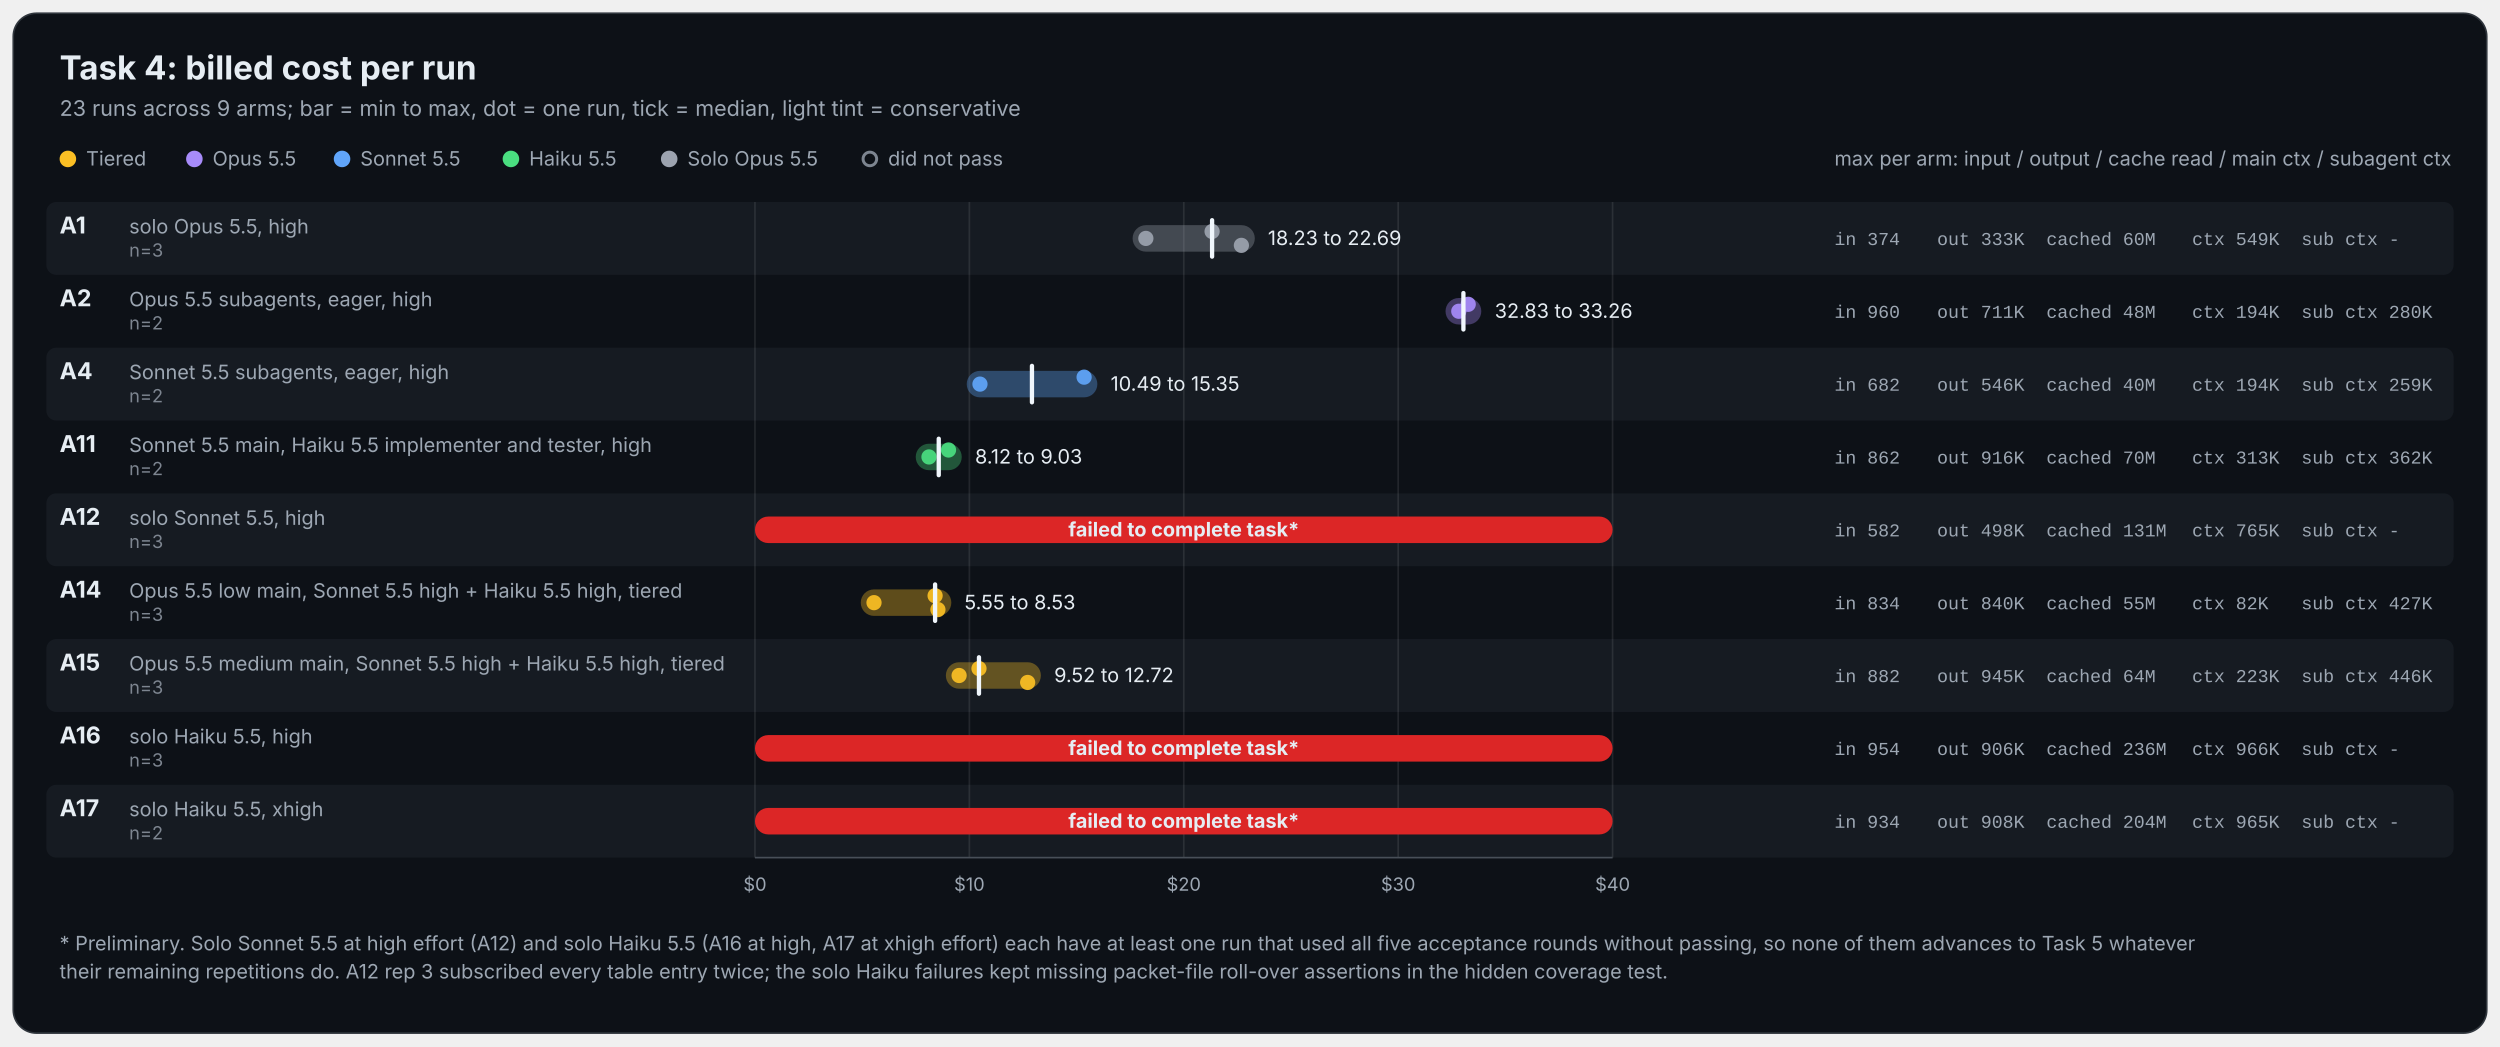
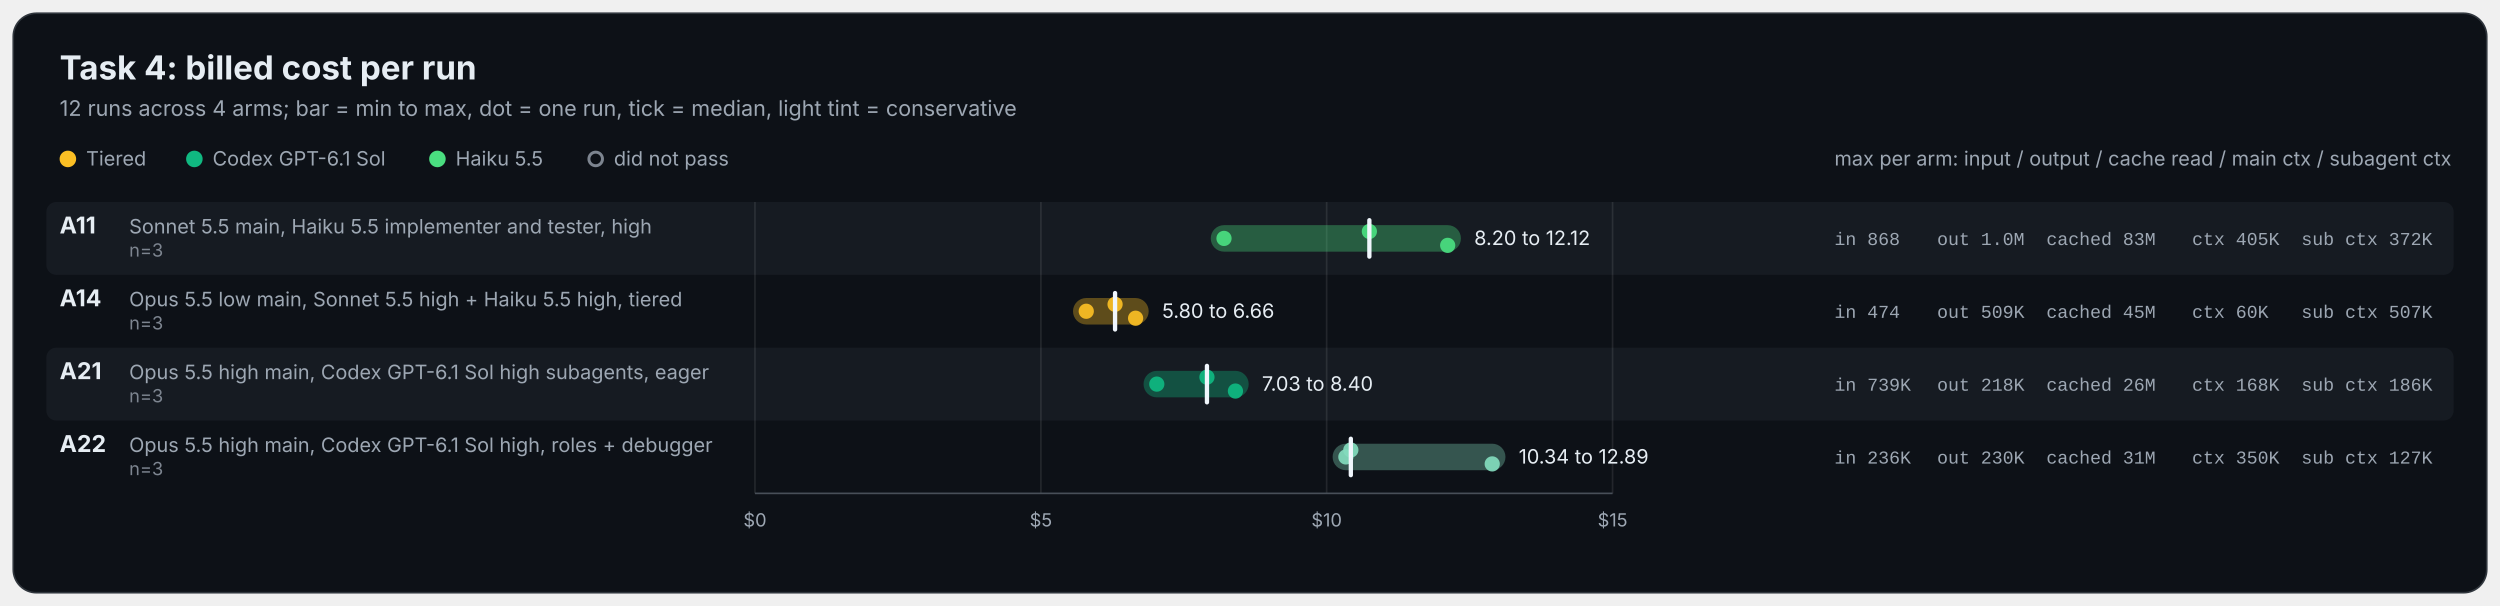
- <svg xmlns="http://www.w3.org/2000/svg" width="1510" height="632.0" viewBox="0 0 1510 632.0" role="img" aria-label="Task 4: billed cost per run" font-family="-apple-system, &quot;Segoe UI&quot;, Inter, Roboto, &quot;Helvetica Neue&quot;, Arial, sans-serif">
-   <rect x="8" y="8" width="1494" height="616.0" rx="14" fill="#0d1117" stroke="#30363d" stroke-width="1" />
+ <svg xmlns="http://www.w3.org/2000/svg" width="1510" height="366.0" viewBox="0 0 1510 366.0" role="img" aria-label="Task 4: billed cost per run" font-family="-apple-system, &quot;Segoe UI&quot;, Inter, Roboto, &quot;Helvetica Neue&quot;, Arial, sans-serif">
+   <rect x="8" y="8" width="1494" height="350.0" rx="14" fill="#0d1117" stroke="#30363d" stroke-width="1" />
  <text x="36.0" y="48.0" font-size="20" font-weight="700" fill="#e6edf3" text-anchor="start">Task 4: billed cost per run</text>
-   <text x="36.0" y="70.0" font-size="13" font-weight="400" fill="#9da7b3" text-anchor="start">23 runs across 9 arms; bar = min to max, dot = one run, tick = median, light tint = conservative</text>
+   <text x="36.0" y="70.0" font-size="13" font-weight="400" fill="#9da7b3" text-anchor="start">12 runs across 4 arms; bar = min to max, dot = one run, tick = median, light tint = conservative</text>
  <circle cx="41.0" cy="96.0" r="5" fill="#fbbf24" />
  <text x="52.0" y="100.0" font-size="12" font-weight="400" fill="#9da7b3" text-anchor="start">Tiered</text>
-   <circle cx="117.4" cy="96.0" r="5" fill="#a78bfa" />
-   <text x="128.4" y="100.0" font-size="12" font-weight="400" fill="#9da7b3" text-anchor="start">Opus 5.5</text>
-   <circle cx="206.6" cy="96.0" r="5" fill="#60a5fa" />
-   <text x="217.6" y="100.0" font-size="12" font-weight="400" fill="#9da7b3" text-anchor="start">Sonnet 5.5</text>
-   <circle cx="308.6" cy="96.0" r="5" fill="#4ade80" />
-   <text x="319.6" y="100.0" font-size="12" font-weight="400" fill="#9da7b3" text-anchor="start">Haiku 5.5</text>
-   <circle cx="404.2" cy="96.0" r="5" fill="#9ca3af" />
-   <text x="415.2" y="100.0" font-size="12" font-weight="400" fill="#9da7b3" text-anchor="start">Solo Opus 5.5</text>
-   <circle cx="525.4" cy="96.0" r="4.1" fill="#0d1117" stroke="#7d8590" stroke-width="1.8" />
-   <text x="536.4" y="100.0" font-size="12" font-weight="400" fill="#9da7b3" text-anchor="start">did not pass</text>
+   <circle cx="117.4" cy="96.0" r="5" fill="#10b981" />
+   <text x="128.4" y="100.0" font-size="12" font-weight="400" fill="#9da7b3" text-anchor="start">Codex GPT-6.1 Sol</text>
+   <circle cx="264.2" cy="96.0" r="5" fill="#4ade80" />
+   <text x="275.2" y="100.0" font-size="12" font-weight="400" fill="#9da7b3" text-anchor="start">Haiku 5.5</text>
+   <circle cx="359.8" cy="96.0" r="4.1" fill="#0d1117" stroke="#7d8590" stroke-width="1.8" />
+   <text x="370.8" y="100.0" font-size="12" font-weight="400" fill="#9da7b3" text-anchor="start">did not pass</text>
  <text x="1108.0" y="100.0" font-size="12" font-weight="400" fill="#9da7b3" text-anchor="start">max per arm: input / output / cache read / main ctx / subagent ctx</text>
  <rect x="28" y="122.0" width="1454.0" height="44" rx="6" fill="#161b22" />
  <rect x="28" y="210.0" width="1454.0" height="44" rx="6" fill="#161b22" />
-   <rect x="28" y="298.0" width="1454.0" height="44" rx="6" fill="#161b22" />
-   <rect x="28" y="386.0" width="1454.0" height="44" rx="6" fill="#161b22" />
-   <rect x="28" y="474.0" width="1454.0" height="44" rx="6" fill="#161b22" />
-   <line x1="456.0" y1="122.0" x2="456.0" y2="518.0" stroke="#ffffff" stroke-opacity="0.09" stroke-width="1" />
-   <text x="456.0" y="538.0" font-size="11" font-weight="400" fill="#9da7b3" text-anchor="middle">$0</text>
-   <line x1="585.5" y1="122.0" x2="585.5" y2="518.0" stroke="#ffffff" stroke-opacity="0.09" stroke-width="1" />
-   <text x="585.5" y="538.0" font-size="11" font-weight="400" fill="#9da7b3" text-anchor="middle">$10</text>
-   <line x1="715.0" y1="122.0" x2="715.0" y2="518.0" stroke="#ffffff" stroke-opacity="0.09" stroke-width="1" />
-   <text x="715.0" y="538.0" font-size="11" font-weight="400" fill="#9da7b3" text-anchor="middle">$20</text>
-   <line x1="844.5" y1="122.0" x2="844.5" y2="518.0" stroke="#ffffff" stroke-opacity="0.09" stroke-width="1" />
-   <text x="844.5" y="538.0" font-size="11" font-weight="400" fill="#9da7b3" text-anchor="middle">$30</text>
-   <line x1="974.0" y1="122.0" x2="974.0" y2="518.0" stroke="#ffffff" stroke-opacity="0.09" stroke-width="1" />
-   <text x="974.0" y="538.0" font-size="11" font-weight="400" fill="#9da7b3" text-anchor="middle">$40</text>
-   <line x1="456.0" y1="518.0" x2="974.0" y2="518.0" stroke="#484f58" stroke-width="1" />
-   <text x="36.0" y="141.0" font-size="14" font-weight="700" fill="#e6edf3" text-anchor="start">A1</text>
-   <text x="78.0" y="141.0" font-size="12" font-weight="400" fill="#9da7b3" text-anchor="start">solo Opus 5.5, high</text>
+   <line x1="456.0" y1="122.0" x2="456.0" y2="298.0" stroke="#ffffff" stroke-opacity="0.09" stroke-width="1" />
+   <text x="456.0" y="318.0" font-size="11" font-weight="400" fill="#9da7b3" text-anchor="middle">$0</text>
+   <line x1="628.7" y1="122.0" x2="628.7" y2="298.0" stroke="#ffffff" stroke-opacity="0.09" stroke-width="1" />
+   <text x="628.7" y="318.0" font-size="11" font-weight="400" fill="#9da7b3" text-anchor="middle">$5</text>
+   <line x1="801.3" y1="122.0" x2="801.3" y2="298.0" stroke="#ffffff" stroke-opacity="0.09" stroke-width="1" />
+   <text x="801.3" y="318.0" font-size="11" font-weight="400" fill="#9da7b3" text-anchor="middle">$10</text>
+   <line x1="974.0" y1="122.0" x2="974.0" y2="298.0" stroke="#ffffff" stroke-opacity="0.09" stroke-width="1" />
+   <text x="974.0" y="318.0" font-size="11" font-weight="400" fill="#9da7b3" text-anchor="middle">$15</text>
+   <line x1="456.0" y1="298.0" x2="974.0" y2="298.0" stroke="#484f58" stroke-width="1" />
+   <text x="36.0" y="141.0" font-size="14" font-weight="700" fill="#e6edf3" text-anchor="start">A11</text>
+   <text x="78.0" y="141.0" font-size="12" font-weight="400" fill="#9da7b3" text-anchor="start">Sonnet 5.5 main, Haiku 5.5 implementer and tester, high</text>
  <text x="78.0" y="155.0" font-size="11" font-weight="400" fill="#7d8590" text-anchor="start">n=3</text>
-   <rect x="684.1" y="136.0" width="73.8" height="16" rx="8.0" fill="#9ca3af" fill-opacity="0.34" />
-   <circle cx="692.1" cy="144.0" r="4.6" fill="#9ca3af" fill-opacity="0.92" />
-   <circle cx="732.1" cy="139.8" r="4.6" fill="#9ca3af" fill-opacity="0.92" />
-   <circle cx="749.8" cy="148.2" r="4.6" fill="#9ca3af" fill-opacity="0.92" />
-   <line x1="732.1" y1="133.0" x2="732.1" y2="155.0" stroke="#f0f6fc" stroke-width="2.6" stroke-linecap="round" />
-   <text x="765.8" y="148.0" font-size="12" font-weight="400" fill="#e6edf3" text-anchor="start">18.23 to 22.69</text>
-   <text x="1108.0" y="148.0" font-size="11" fill="#9da7b3" font-family="ui-monospace, SFMono-Regular, Menlo, Consolas, &quot;Liberation Mono&quot;, monospace">in 374</text>
-   <text x="1170.0" y="148.0" font-size="11" fill="#9da7b3" font-family="ui-monospace, SFMono-Regular, Menlo, Consolas, &quot;Liberation Mono&quot;, monospace">out 333K</text>
-   <text x="1236.0" y="148.0" font-size="11" fill="#9da7b3" font-family="ui-monospace, SFMono-Regular, Menlo, Consolas, &quot;Liberation Mono&quot;, monospace">cached 60M</text>
-   <text x="1324.0" y="148.0" font-size="11" fill="#9da7b3" font-family="ui-monospace, SFMono-Regular, Menlo, Consolas, &quot;Liberation Mono&quot;, monospace">ctx 549K</text>
-   <text x="1390.0" y="148.0" font-size="11" fill="#9da7b3" font-family="ui-monospace, SFMono-Regular, Menlo, Consolas, &quot;Liberation Mono&quot;, monospace">sub ctx -</text>
-   <text x="36.0" y="185.0" font-size="14" font-weight="700" fill="#e6edf3" text-anchor="start">A2</text>
-   <text x="78.0" y="185.0" font-size="12" font-weight="400" fill="#9da7b3" text-anchor="start">Opus 5.5 subagents, eager, high</text>
-   <text x="78.0" y="199.0" font-size="11" font-weight="400" fill="#7d8590" text-anchor="start">n=2</text>
-   <rect x="873.1" y="180.0" width="21.6" height="16" rx="8.0" fill="#a78bfa" fill-opacity="0.34" />
-   <circle cx="881.1" cy="188.0" r="4.6" fill="#a78bfa" fill-opacity="0.92" />
-   <circle cx="886.8" cy="183.8" r="4.6" fill="#a78bfa" fill-opacity="0.92" />
-   <line x1="883.9" y1="177.0" x2="883.9" y2="199.0" stroke="#f0f6fc" stroke-width="2.6" stroke-linecap="round" />
-   <text x="902.8" y="192.0" font-size="12" font-weight="400" fill="#e6edf3" text-anchor="start">32.83 to 33.26</text>
-   <text x="1108.0" y="192.0" font-size="11" fill="#9da7b3" font-family="ui-monospace, SFMono-Regular, Menlo, Consolas, &quot;Liberation Mono&quot;, monospace">in 960</text>
-   <text x="1170.0" y="192.0" font-size="11" fill="#9da7b3" font-family="ui-monospace, SFMono-Regular, Menlo, Consolas, &quot;Liberation Mono&quot;, monospace">out 711K</text>
-   <text x="1236.0" y="192.0" font-size="11" fill="#9da7b3" font-family="ui-monospace, SFMono-Regular, Menlo, Consolas, &quot;Liberation Mono&quot;, monospace">cached 48M</text>
-   <text x="1324.0" y="192.0" font-size="11" fill="#9da7b3" font-family="ui-monospace, SFMono-Regular, Menlo, Consolas, &quot;Liberation Mono&quot;, monospace">ctx 194K</text>
-   <text x="1390.0" y="192.0" font-size="11" fill="#9da7b3" font-family="ui-monospace, SFMono-Regular, Menlo, Consolas, &quot;Liberation Mono&quot;, monospace">sub ctx 280K</text>
-   <text x="36.0" y="229.0" font-size="14" font-weight="700" fill="#e6edf3" text-anchor="start">A4</text>
-   <text x="78.0" y="229.0" font-size="12" font-weight="400" fill="#9da7b3" text-anchor="start">Sonnet 5.5 subagents, eager, high</text>
-   <text x="78.0" y="243.0" font-size="11" font-weight="400" fill="#7d8590" text-anchor="start">n=2</text>
-   <rect x="583.9" y="224.0" width="78.9" height="16" rx="8.0" fill="#60a5fa" fill-opacity="0.34" />
-   <circle cx="591.9" cy="232.0" r="4.6" fill="#60a5fa" fill-opacity="0.92" />
-   <circle cx="654.8" cy="227.8" r="4.6" fill="#60a5fa" fill-opacity="0.92" />
-   <line x1="623.3" y1="221.0" x2="623.3" y2="243.0" stroke="#f0f6fc" stroke-width="2.6" stroke-linecap="round" />
-   <text x="670.8" y="236.0" font-size="12" font-weight="400" fill="#e6edf3" text-anchor="start">10.49 to 15.35</text>
-   <text x="1108.0" y="236.0" font-size="11" fill="#9da7b3" font-family="ui-monospace, SFMono-Regular, Menlo, Consolas, &quot;Liberation Mono&quot;, monospace">in 682</text>
-   <text x="1170.0" y="236.0" font-size="11" fill="#9da7b3" font-family="ui-monospace, SFMono-Regular, Menlo, Consolas, &quot;Liberation Mono&quot;, monospace">out 546K</text>
-   <text x="1236.0" y="236.0" font-size="11" fill="#9da7b3" font-family="ui-monospace, SFMono-Regular, Menlo, Consolas, &quot;Liberation Mono&quot;, monospace">cached 40M</text>
-   <text x="1324.0" y="236.0" font-size="11" fill="#9da7b3" font-family="ui-monospace, SFMono-Regular, Menlo, Consolas, &quot;Liberation Mono&quot;, monospace">ctx 194K</text>
-   <text x="1390.0" y="236.0" font-size="11" fill="#9da7b3" font-family="ui-monospace, SFMono-Regular, Menlo, Consolas, &quot;Liberation Mono&quot;, monospace">sub ctx 259K</text>
-   <text x="36.0" y="273.0" font-size="14" font-weight="700" fill="#e6edf3" text-anchor="start">A11</text>
-   <text x="78.0" y="273.0" font-size="12" font-weight="400" fill="#9da7b3" text-anchor="start">Sonnet 5.5 main, Haiku 5.5 implementer and tester, high</text>
-   <text x="78.0" y="287.0" font-size="11" font-weight="400" fill="#7d8590" text-anchor="start">n=2</text>
-   <rect x="553.1" y="268.0" width="27.8" height="16" rx="8.0" fill="#4ade80" fill-opacity="0.34" />
-   <circle cx="561.1" cy="276.0" r="4.6" fill="#4ade80" fill-opacity="0.92" />
-   <circle cx="572.9" cy="271.8" r="4.6" fill="#4ade80" fill-opacity="0.92" />
-   <line x1="567.0" y1="265.0" x2="567.0" y2="287.0" stroke="#f0f6fc" stroke-width="2.6" stroke-linecap="round" />
-   <text x="588.9" y="280.0" font-size="12" font-weight="400" fill="#e6edf3" text-anchor="start">8.12 to 9.03</text>
-   <text x="1108.0" y="280.0" font-size="11" fill="#9da7b3" font-family="ui-monospace, SFMono-Regular, Menlo, Consolas, &quot;Liberation Mono&quot;, monospace">in 862</text>
-   <text x="1170.0" y="280.0" font-size="11" fill="#9da7b3" font-family="ui-monospace, SFMono-Regular, Menlo, Consolas, &quot;Liberation Mono&quot;, monospace">out 916K</text>
-   <text x="1236.0" y="280.0" font-size="11" fill="#9da7b3" font-family="ui-monospace, SFMono-Regular, Menlo, Consolas, &quot;Liberation Mono&quot;, monospace">cached 70M</text>
-   <text x="1324.0" y="280.0" font-size="11" fill="#9da7b3" font-family="ui-monospace, SFMono-Regular, Menlo, Consolas, &quot;Liberation Mono&quot;, monospace">ctx 313K</text>
-   <text x="1390.0" y="280.0" font-size="11" fill="#9da7b3" font-family="ui-monospace, SFMono-Regular, Menlo, Consolas, &quot;Liberation Mono&quot;, monospace">sub ctx 362K</text>
-   <text x="36.0" y="317.0" font-size="14" font-weight="700" fill="#e6edf3" text-anchor="start">A12</text>
-   <text x="78.0" y="317.0" font-size="12" font-weight="400" fill="#9da7b3" text-anchor="start">solo Sonnet 5.5, high</text>
-   <text x="78.0" y="331.0" font-size="11" font-weight="400" fill="#7d8590" text-anchor="start">n=3</text>
-   <rect x="456.0" y="312.0" width="518.0" height="16" rx="8.0" fill="#dc2626" />
-   <text x="715.0" y="324.0" font-size="12" font-weight="700" fill="#e6edf3" text-anchor="middle">failed to complete task*</text>
-   <text x="1108.0" y="324.0" font-size="11" fill="#9da7b3" font-family="ui-monospace, SFMono-Regular, Menlo, Consolas, &quot;Liberation Mono&quot;, monospace">in 582</text>
-   <text x="1170.0" y="324.0" font-size="11" fill="#9da7b3" font-family="ui-monospace, SFMono-Regular, Menlo, Consolas, &quot;Liberation Mono&quot;, monospace">out 498K</text>
-   <text x="1236.0" y="324.0" font-size="11" fill="#9da7b3" font-family="ui-monospace, SFMono-Regular, Menlo, Consolas, &quot;Liberation Mono&quot;, monospace">cached 131M</text>
-   <text x="1324.0" y="324.0" font-size="11" fill="#9da7b3" font-family="ui-monospace, SFMono-Regular, Menlo, Consolas, &quot;Liberation Mono&quot;, monospace">ctx 765K</text>
-   <text x="1390.0" y="324.0" font-size="11" fill="#9da7b3" font-family="ui-monospace, SFMono-Regular, Menlo, Consolas, &quot;Liberation Mono&quot;, monospace">sub ctx -</text>
-   <text x="36.0" y="361.0" font-size="14" font-weight="700" fill="#e6edf3" text-anchor="start">A14</text>
-   <text x="78.0" y="361.0" font-size="12" font-weight="400" fill="#9da7b3" text-anchor="start">Opus 5.5 low main, Sonnet 5.5 high + Haiku 5.5 high, tiered</text>
-   <text x="78.0" y="375.0" font-size="11" font-weight="400" fill="#7d8590" text-anchor="start">n=3</text>
-   <rect x="519.9" y="356.0" width="54.7" height="16" rx="8.0" fill="#fbbf24" fill-opacity="0.34" />
-   <circle cx="527.9" cy="364.0" r="4.6" fill="#fbbf24" fill-opacity="0.92" />
-   <circle cx="564.8" cy="359.8" r="4.6" fill="#fbbf24" fill-opacity="0.92" />
-   <circle cx="566.5" cy="368.2" r="4.6" fill="#fbbf24" fill-opacity="0.92" />
-   <line x1="564.8" y1="353.0" x2="564.8" y2="375.0" stroke="#f0f6fc" stroke-width="2.6" stroke-linecap="round" />
-   <text x="582.5" y="368.0" font-size="12" font-weight="400" fill="#e6edf3" text-anchor="start">5.55 to 8.53</text>
-   <text x="1108.0" y="368.0" font-size="11" fill="#9da7b3" font-family="ui-monospace, SFMono-Regular, Menlo, Consolas, &quot;Liberation Mono&quot;, monospace">in 834</text>
-   <text x="1170.0" y="368.0" font-size="11" fill="#9da7b3" font-family="ui-monospace, SFMono-Regular, Menlo, Consolas, &quot;Liberation Mono&quot;, monospace">out 840K</text>
-   <text x="1236.0" y="368.0" font-size="11" fill="#9da7b3" font-family="ui-monospace, SFMono-Regular, Menlo, Consolas, &quot;Liberation Mono&quot;, monospace">cached 55M</text>
-   <text x="1324.0" y="368.0" font-size="11" fill="#9da7b3" font-family="ui-monospace, SFMono-Regular, Menlo, Consolas, &quot;Liberation Mono&quot;, monospace">ctx 82K</text>
-   <text x="1390.0" y="368.0" font-size="11" fill="#9da7b3" font-family="ui-monospace, SFMono-Regular, Menlo, Consolas, &quot;Liberation Mono&quot;, monospace">sub ctx 427K</text>
-   <text x="36.0" y="405.0" font-size="14" font-weight="700" fill="#e6edf3" text-anchor="start">A15</text>
-   <text x="78.0" y="405.0" font-size="12" font-weight="400" fill="#9da7b3" text-anchor="start">Opus 5.5 medium main, Sonnet 5.5 high + Haiku 5.5 high, tiered</text>
-   <text x="78.0" y="419.0" font-size="11" font-weight="400" fill="#7d8590" text-anchor="start">n=3</text>
-   <rect x="571.3" y="400.0" width="57.4" height="16" rx="8.0" fill="#fbbf24" fill-opacity="0.34" />
-   <circle cx="579.3" cy="408.0" r="4.6" fill="#fbbf24" fill-opacity="0.92" />
-   <circle cx="591.3" cy="403.8" r="4.6" fill="#fbbf24" fill-opacity="0.92" />
-   <circle cx="620.7" cy="412.2" r="4.6" fill="#fbbf24" fill-opacity="0.92" />
-   <line x1="591.3" y1="397.0" x2="591.3" y2="419.0" stroke="#f0f6fc" stroke-width="2.6" stroke-linecap="round" />
-   <text x="636.7" y="412.0" font-size="12" font-weight="400" fill="#e6edf3" text-anchor="start">9.52 to 12.72</text>
-   <text x="1108.0" y="412.0" font-size="11" fill="#9da7b3" font-family="ui-monospace, SFMono-Regular, Menlo, Consolas, &quot;Liberation Mono&quot;, monospace">in 882</text>
-   <text x="1170.0" y="412.0" font-size="11" fill="#9da7b3" font-family="ui-monospace, SFMono-Regular, Menlo, Consolas, &quot;Liberation Mono&quot;, monospace">out 945K</text>
-   <text x="1236.0" y="412.0" font-size="11" fill="#9da7b3" font-family="ui-monospace, SFMono-Regular, Menlo, Consolas, &quot;Liberation Mono&quot;, monospace">cached 64M</text>
-   <text x="1324.0" y="412.0" font-size="11" fill="#9da7b3" font-family="ui-monospace, SFMono-Regular, Menlo, Consolas, &quot;Liberation Mono&quot;, monospace">ctx 223K</text>
-   <text x="1390.0" y="412.0" font-size="11" fill="#9da7b3" font-family="ui-monospace, SFMono-Regular, Menlo, Consolas, &quot;Liberation Mono&quot;, monospace">sub ctx 446K</text>
-   <text x="36.0" y="449.0" font-size="14" font-weight="700" fill="#e6edf3" text-anchor="start">A16</text>
-   <text x="78.0" y="449.0" font-size="12" font-weight="400" fill="#9da7b3" text-anchor="start">solo Haiku 5.5, high</text>
-   <text x="78.0" y="463.0" font-size="11" font-weight="400" fill="#7d8590" text-anchor="start">n=3</text>
-   <rect x="456.0" y="444.0" width="518.0" height="16" rx="8.0" fill="#dc2626" />
-   <text x="715.0" y="456.0" font-size="12" font-weight="700" fill="#e6edf3" text-anchor="middle">failed to complete task*</text>
-   <text x="1108.0" y="456.0" font-size="11" fill="#9da7b3" font-family="ui-monospace, SFMono-Regular, Menlo, Consolas, &quot;Liberation Mono&quot;, monospace">in 954</text>
-   <text x="1170.0" y="456.0" font-size="11" fill="#9da7b3" font-family="ui-monospace, SFMono-Regular, Menlo, Consolas, &quot;Liberation Mono&quot;, monospace">out 906K</text>
-   <text x="1236.0" y="456.0" font-size="11" fill="#9da7b3" font-family="ui-monospace, SFMono-Regular, Menlo, Consolas, &quot;Liberation Mono&quot;, monospace">cached 236M</text>
-   <text x="1324.0" y="456.0" font-size="11" fill="#9da7b3" font-family="ui-monospace, SFMono-Regular, Menlo, Consolas, &quot;Liberation Mono&quot;, monospace">ctx 966K</text>
-   <text x="1390.0" y="456.0" font-size="11" fill="#9da7b3" font-family="ui-monospace, SFMono-Regular, Menlo, Consolas, &quot;Liberation Mono&quot;, monospace">sub ctx -</text>
-   <text x="36.0" y="493.0" font-size="14" font-weight="700" fill="#e6edf3" text-anchor="start">A17</text>
-   <text x="78.0" y="493.0" font-size="12" font-weight="400" fill="#9da7b3" text-anchor="start">solo Haiku 5.5, xhigh</text>
-   <text x="78.0" y="507.0" font-size="11" font-weight="400" fill="#7d8590" text-anchor="start">n=2</text>
-   <rect x="456.0" y="488.0" width="518.0" height="16" rx="8.0" fill="#dc2626" />
-   <text x="715.0" y="500.0" font-size="12" font-weight="700" fill="#e6edf3" text-anchor="middle">failed to complete task*</text>
-   <text x="1108.0" y="500.0" font-size="11" fill="#9da7b3" font-family="ui-monospace, SFMono-Regular, Menlo, Consolas, &quot;Liberation Mono&quot;, monospace">in 934</text>
-   <text x="1170.0" y="500.0" font-size="11" fill="#9da7b3" font-family="ui-monospace, SFMono-Regular, Menlo, Consolas, &quot;Liberation Mono&quot;, monospace">out 908K</text>
-   <text x="1236.0" y="500.0" font-size="11" fill="#9da7b3" font-family="ui-monospace, SFMono-Regular, Menlo, Consolas, &quot;Liberation Mono&quot;, monospace">cached 204M</text>
-   <text x="1324.0" y="500.0" font-size="11" fill="#9da7b3" font-family="ui-monospace, SFMono-Regular, Menlo, Consolas, &quot;Liberation Mono&quot;, monospace">ctx 965K</text>
-   <text x="1390.0" y="500.0" font-size="11" fill="#9da7b3" font-family="ui-monospace, SFMono-Regular, Menlo, Consolas, &quot;Liberation Mono&quot;, monospace">sub ctx -</text>
-   <text x="36.0" y="574.0" font-size="12" font-weight="400" fill="#9da7b3" text-anchor="start">* Preliminary. Solo Sonnet 5.5 at high effort (A12) and solo Haiku 5.5 (A16 at high, A17 at xhigh effort) each have at least one run that used all five acceptance rounds without passing, so none of them advances to Task 5 whatever</text>
-   <text x="36.0" y="591.0" font-size="12" font-weight="400" fill="#9da7b3" text-anchor="start">their remaining repetitions do. A12 rep 3 subscribed every table entry twice; the solo Haiku failures kept missing packet-file roll-over assertions in the hidden coverage test.</text>
+   <rect x="731.3" y="136.0" width="151.1" height="16" rx="8.0" fill="#4ade80" fill-opacity="0.34" />
+   <circle cx="739.3" cy="144.0" r="4.6" fill="#4ade80" fill-opacity="0.92" />
+   <circle cx="827.1" cy="139.8" r="4.6" fill="#4ade80" fill-opacity="0.92" />
+   <circle cx="874.4" cy="148.2" r="4.6" fill="#4ade80" fill-opacity="0.92" />
+   <line x1="827.1" y1="133.0" x2="827.1" y2="155.0" stroke="#f0f6fc" stroke-width="2.6" stroke-linecap="round" />
+   <text x="890.4" y="148.0" font-size="12" font-weight="400" fill="#e6edf3" text-anchor="start">8.20 to 12.12</text>
+   <text x="1108.0" y="148.0" font-size="11" fill="#9da7b3" font-family="ui-monospace, SFMono-Regular, Menlo, Consolas, &quot;Liberation Mono&quot;, monospace">in 868</text>
+   <text x="1170.0" y="148.0" font-size="11" fill="#9da7b3" font-family="ui-monospace, SFMono-Regular, Menlo, Consolas, &quot;Liberation Mono&quot;, monospace">out 1.0M</text>
+   <text x="1236.0" y="148.0" font-size="11" fill="#9da7b3" font-family="ui-monospace, SFMono-Regular, Menlo, Consolas, &quot;Liberation Mono&quot;, monospace">cached 83M</text>
+   <text x="1324.0" y="148.0" font-size="11" fill="#9da7b3" font-family="ui-monospace, SFMono-Regular, Menlo, Consolas, &quot;Liberation Mono&quot;, monospace">ctx 405K</text>
+   <text x="1390.0" y="148.0" font-size="11" fill="#9da7b3" font-family="ui-monospace, SFMono-Regular, Menlo, Consolas, &quot;Liberation Mono&quot;, monospace">sub ctx 372K</text>
+   <text x="36.0" y="185.0" font-size="14" font-weight="700" fill="#e6edf3" text-anchor="start">A14</text>
+   <text x="78.0" y="185.0" font-size="12" font-weight="400" fill="#9da7b3" text-anchor="start">Opus 5.5 low main, Sonnet 5.5 high + Haiku 5.5 high, tiered</text>
+   <text x="78.0" y="199.0" font-size="11" font-weight="400" fill="#7d8590" text-anchor="start">n=3</text>
+   <rect x="648.1" y="180.0" width="45.7" height="16" rx="8.0" fill="#fbbf24" fill-opacity="0.34" />
+   <circle cx="656.1" cy="188.0" r="4.6" fill="#fbbf24" fill-opacity="0.92" />
+   <circle cx="673.5" cy="183.8" r="4.6" fill="#fbbf24" fill-opacity="0.92" />
+   <circle cx="685.9" cy="192.2" r="4.6" fill="#fbbf24" fill-opacity="0.92" />
+   <line x1="673.5" y1="177.0" x2="673.5" y2="199.0" stroke="#f0f6fc" stroke-width="2.6" stroke-linecap="round" />
+   <text x="701.9" y="192.0" font-size="12" font-weight="400" fill="#e6edf3" text-anchor="start">5.80 to 6.66</text>
+   <text x="1108.0" y="192.0" font-size="11" fill="#9da7b3" font-family="ui-monospace, SFMono-Regular, Menlo, Consolas, &quot;Liberation Mono&quot;, monospace">in 474</text>
+   <text x="1170.0" y="192.0" font-size="11" fill="#9da7b3" font-family="ui-monospace, SFMono-Regular, Menlo, Consolas, &quot;Liberation Mono&quot;, monospace">out 509K</text>
+   <text x="1236.0" y="192.0" font-size="11" fill="#9da7b3" font-family="ui-monospace, SFMono-Regular, Menlo, Consolas, &quot;Liberation Mono&quot;, monospace">cached 45M</text>
+   <text x="1324.0" y="192.0" font-size="11" fill="#9da7b3" font-family="ui-monospace, SFMono-Regular, Menlo, Consolas, &quot;Liberation Mono&quot;, monospace">ctx 60K</text>
+   <text x="1390.0" y="192.0" font-size="11" fill="#9da7b3" font-family="ui-monospace, SFMono-Regular, Menlo, Consolas, &quot;Liberation Mono&quot;, monospace">sub ctx 507K</text>
+   <text x="36.0" y="229.0" font-size="14" font-weight="700" fill="#e6edf3" text-anchor="start">A21</text>
+   <text x="78.0" y="229.0" font-size="12" font-weight="400" fill="#9da7b3" text-anchor="start">Opus 5.5 high main, Codex GPT-6.1 Sol high subagents, eager</text>
+   <text x="78.0" y="243.0" font-size="11" font-weight="400" fill="#7d8590" text-anchor="start">n=3</text>
+   <rect x="690.7" y="224.0" width="63.5" height="16" rx="8.0" fill="#10b981" fill-opacity="0.34" />
+   <circle cx="698.7" cy="232.0" r="4.6" fill="#10b981" fill-opacity="0.92" />
+   <circle cx="729.0" cy="227.8" r="4.6" fill="#10b981" fill-opacity="0.92" />
+   <circle cx="746.2" cy="236.2" r="4.6" fill="#10b981" fill-opacity="0.92" />
+   <line x1="729.0" y1="221.0" x2="729.0" y2="243.0" stroke="#f0f6fc" stroke-width="2.6" stroke-linecap="round" />
+   <text x="762.2" y="236.0" font-size="12" font-weight="400" fill="#e6edf3" text-anchor="start">7.03 to 8.40</text>
+   <text x="1108.0" y="236.0" font-size="11" fill="#9da7b3" font-family="ui-monospace, SFMono-Regular, Menlo, Consolas, &quot;Liberation Mono&quot;, monospace">in 739K</text>
+   <text x="1170.0" y="236.0" font-size="11" fill="#9da7b3" font-family="ui-monospace, SFMono-Regular, Menlo, Consolas, &quot;Liberation Mono&quot;, monospace">out 218K</text>
+   <text x="1236.0" y="236.0" font-size="11" fill="#9da7b3" font-family="ui-monospace, SFMono-Regular, Menlo, Consolas, &quot;Liberation Mono&quot;, monospace">cached 26M</text>
+   <text x="1324.0" y="236.0" font-size="11" fill="#9da7b3" font-family="ui-monospace, SFMono-Regular, Menlo, Consolas, &quot;Liberation Mono&quot;, monospace">ctx 168K</text>
+   <text x="1390.0" y="236.0" font-size="11" fill="#9da7b3" font-family="ui-monospace, SFMono-Regular, Menlo, Consolas, &quot;Liberation Mono&quot;, monospace">sub ctx 186K</text>
+   <text x="36.0" y="273.0" font-size="14" font-weight="700" fill="#e6edf3" text-anchor="start">A22</text>
+   <text x="78.0" y="273.0" font-size="12" font-weight="400" fill="#9da7b3" text-anchor="start">Opus 5.5 high main, Codex GPT-6.1 Sol high, roles + debugger</text>
+   <text x="78.0" y="287.0" font-size="11" font-weight="400" fill="#7d8590" text-anchor="start">n=3</text>
+   <rect x="804.9" y="268.0" width="104.4" height="16" rx="8.0" fill="#83dbbd" fill-opacity="0.34" />
+   <circle cx="812.9" cy="276.0" r="4.6" fill="#83dbbd" fill-opacity="0.92" />
+   <circle cx="815.9" cy="271.8" r="4.6" fill="#83dbbd" fill-opacity="0.92" />
+   <circle cx="901.3" cy="280.2" r="4.6" fill="#83dbbd" fill-opacity="0.92" />
+   <line x1="815.9" y1="265.0" x2="815.9" y2="287.0" stroke="#f0f6fc" stroke-width="2.6" stroke-linecap="round" />
+   <text x="917.3" y="280.0" font-size="12" font-weight="400" fill="#e6edf3" text-anchor="start">10.34 to 12.89</text>
+   <text x="1108.0" y="280.0" font-size="11" fill="#9da7b3" font-family="ui-monospace, SFMono-Regular, Menlo, Consolas, &quot;Liberation Mono&quot;, monospace">in 236K</text>
+   <text x="1170.0" y="280.0" font-size="11" fill="#9da7b3" font-family="ui-monospace, SFMono-Regular, Menlo, Consolas, &quot;Liberation Mono&quot;, monospace">out 230K</text>
+   <text x="1236.0" y="280.0" font-size="11" fill="#9da7b3" font-family="ui-monospace, SFMono-Regular, Menlo, Consolas, &quot;Liberation Mono&quot;, monospace">cached 31M</text>
+   <text x="1324.0" y="280.0" font-size="11" fill="#9da7b3" font-family="ui-monospace, SFMono-Regular, Menlo, Consolas, &quot;Liberation Mono&quot;, monospace">ctx 350K</text>
+   <text x="1390.0" y="280.0" font-size="11" fill="#9da7b3" font-family="ui-monospace, SFMono-Regular, Menlo, Consolas, &quot;Liberation Mono&quot;, monospace">sub ctx 127K</text>
</svg>
